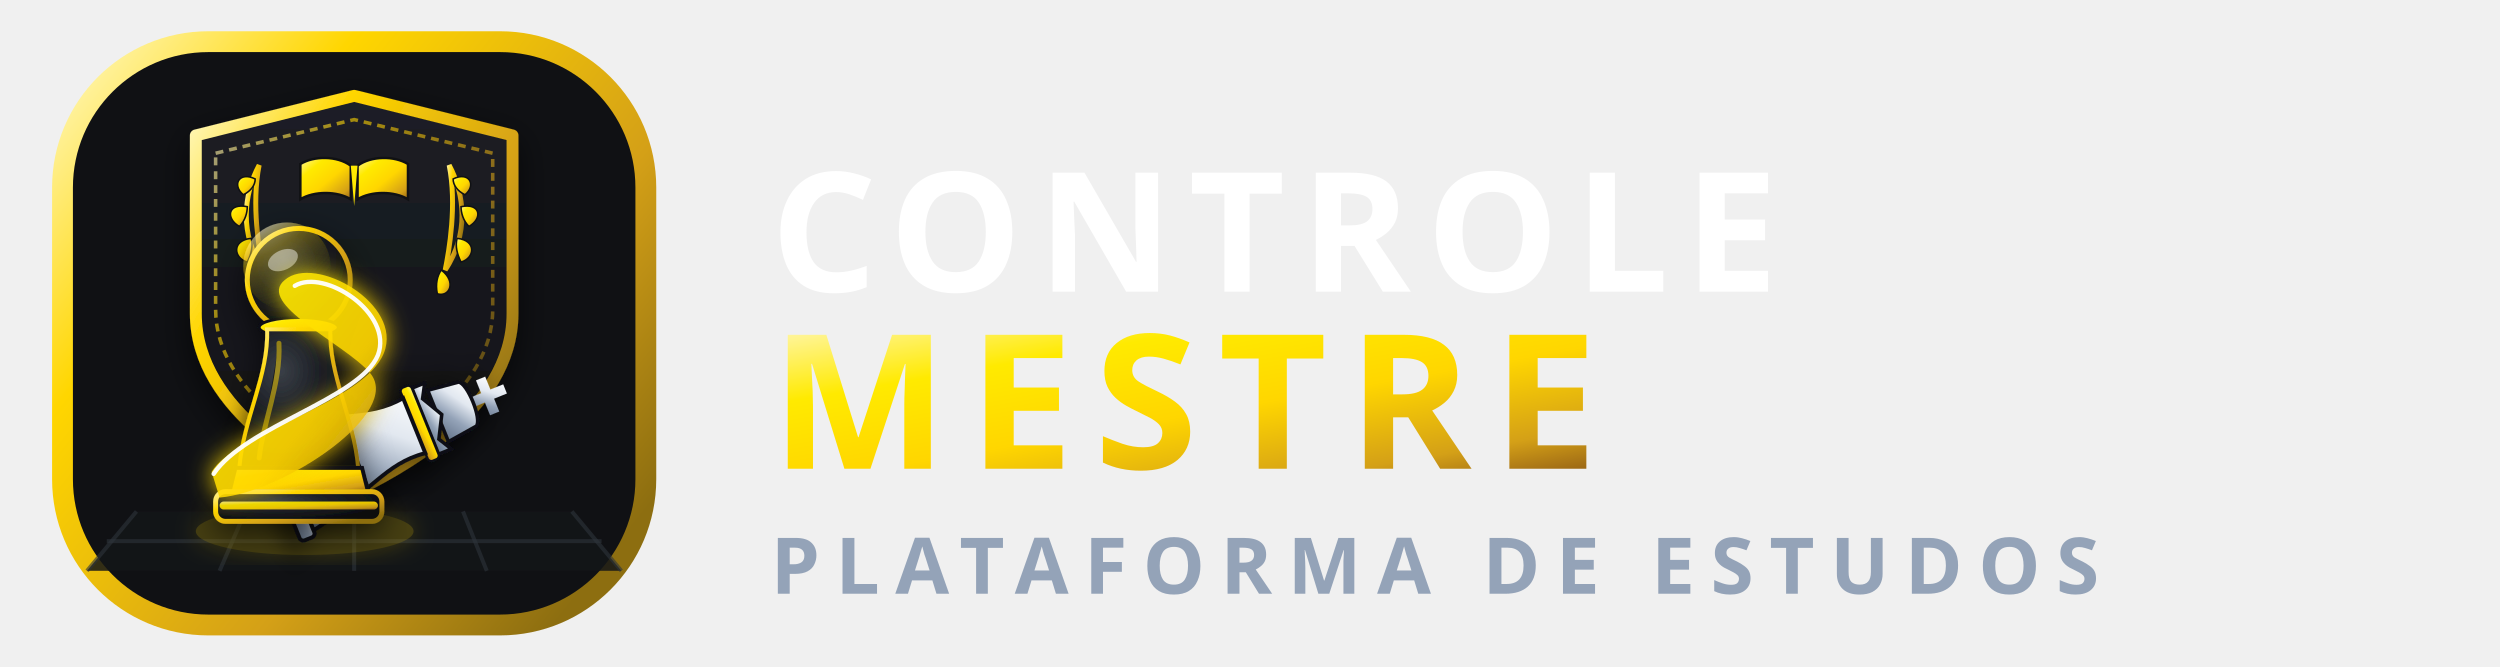
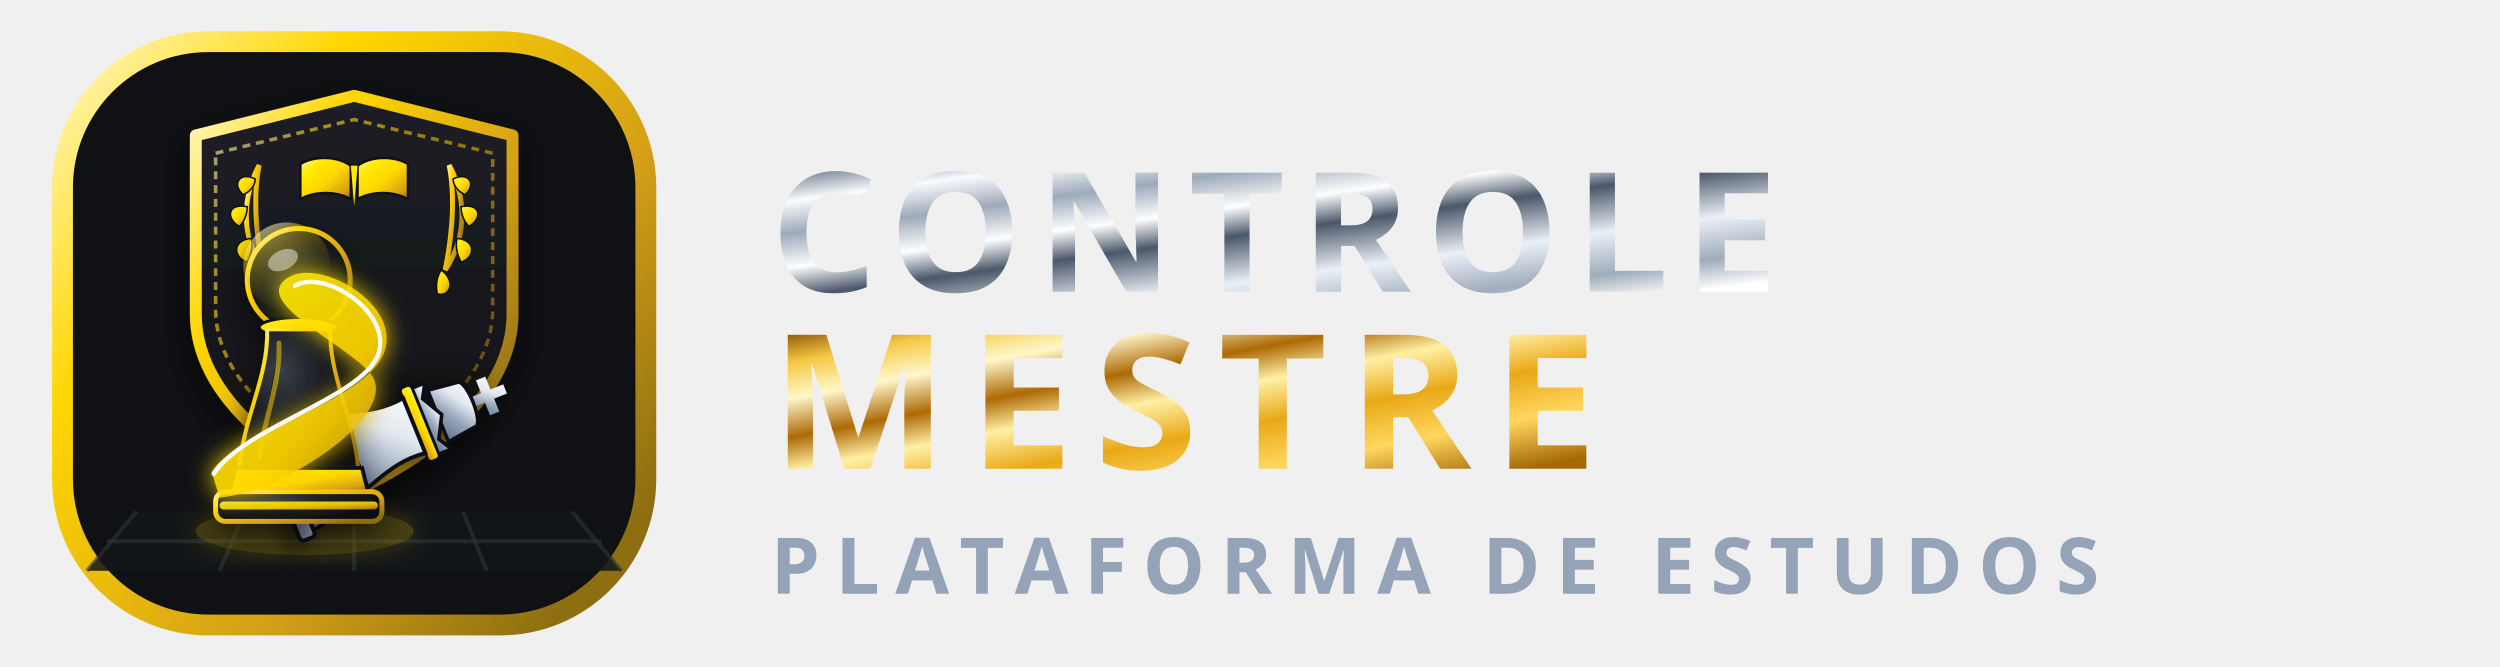
<svg xmlns="http://www.w3.org/2000/svg" viewBox="0 0 240 64" width="240" height="64" role="img" aria-label="Logo Sidebar CONTROLE MESTRE">
  <defs>
    <linearGradient id="gold-grad" x1="0%" y1="0%" x2="100%" y2="100%">
      <stop offset="0%" stop-color="#FFF59D" />
      <stop offset="25%" stop-color="#FFEA00" />
      <stop offset="55%" stop-color="#FFD600" />
      <stop offset="85%" stop-color="#D4A017" />
      <stop offset="100%" stop-color="#996515" />
    </linearGradient>
    <linearGradient id="gold-stroke" x1="0%" y1="0%" x2="100%" y2="80%">
      <stop offset="0%" stop-color="#FFF9C4" />
      <stop offset="30%" stop-color="#FFD600" />
      <stop offset="70%" stop-color="#D4A017" />
      <stop offset="100%" stop-color="#8D6E10" />
    </linearGradient>
    <linearGradient id="gold-ribbon" x1="0%" y1="0%" x2="100%" y2="100%">
      <stop offset="0%" stop-color="#FFFFFF" stop-opacity="0.95" />
      <stop offset="20%" stop-color="#FFEA00" />
      <stop offset="60%" stop-color="#FFD600" />
      <stop offset="100%" stop-color="#D4A017" stop-opacity="0.8" />
    </linearGradient>
    <linearGradient id="shield-bg" x1="0%" y1="0%" x2="0%" y2="100%">
      <stop offset="0%" stop-color="#1D2026" />
      <stop offset="100%" stop-color="#101114" />
    </linearGradient>
    <linearGradient id="silver-metal" x1="0%" y1="0%" x2="100%" y2="100%">
      <stop offset="0%" stop-color="#FFFFFF" />
      <stop offset="35%" stop-color="#E2E8F0" />
      <stop offset="65%" stop-color="#94A3B8" />
      <stop offset="100%" stop-color="#64748B" />
    </linearGradient>
    <linearGradient id="silver-subtle" x1="0%" y1="0%" x2="0%" y2="100%">
      <stop offset="0%" stop-color="#FFFFFF" />
      <stop offset="100%" stop-color="#CBD5E1" />
    </linearGradient>
    <radialGradient id="pawn-body" cx="35%" cy="30%" r="70%">
      <stop offset="0%" stop-color="#3A3F47" />
      <stop offset="45%" stop-color="#1D2026" />
      <stop offset="100%" stop-color="#0B0C0E" />
    </radialGradient>
    <linearGradient id="pawn-specular" x1="20%" y1="0%" x2="80%" y2="100%">
      <stop offset="0%" stop-color="#FFFFFF" stop-opacity="0.6" />
      <stop offset="30%" stop-color="#FFD600" stop-opacity="0.3" />
      <stop offset="100%" stop-color="#000000" stop-opacity="0" />
    </linearGradient>
    <filter id="gold-glow" x="-20%" y="-20%" width="140%" height="140%">
      <feGaussianBlur stdDeviation="6" result="blur" />
      <feComposite in="SourceGraphic" in2="blur" operator="over" />
    </filter>
    <filter id="subtle-shadow" x="-15%" y="-15%" width="130%" height="130%">
      <feDropShadow dx="0" dy="6" stdDeviation="8" flood-color="#000000" flood-opacity="0.6" />
    </filter>
+     <linearGradient id="cm-silver-word" x1="0" y1="0" x2="1" y2=".9">
+       <stop offset="0%" stop-color="#667487" />
+       <stop offset="13%" stop-color="#F9FCFF" />
+       <stop offset="26%" stop-color="#9DAAB9" />
+       <stop offset="40%" stop-color="#FDFEFF" />
+       <stop offset="52%" stop-color="#4B586A" />
+       <stop offset="71%" stop-color="#EAF0F7" />
+       <stop offset="88%" stop-color="#9FACBB" />
+       <stop offset="100%" stop-color="#FFFFFF" />
+     </linearGradient>
+     <linearGradient id="cm-gold-word" x1="0" y1="0" x2="1" y2=".9">
+       <stop offset="0%" stop-color="#8E570B" />
+       <stop offset="11%" stop-color="#F6C843" />
+       <stop offset="24%" stop-color="#FFF7CB" />
+       <stop offset="38%" stop-color="#AD6905" />
+       <stop offset="50%" stop-color="#FFF0A5" />
+       <stop offset="65%" stop-color="#E9A917" />
+       <stop offset="82%" stop-color="#FFD75F" />
+       <stop offset="100%" stop-color="#A66906" />
+     </linearGradient>
  </defs>
  <g transform="translate(6, 4)">
    <rect width="56" height="56" rx="14" fill="#101114" stroke="url(#gold-stroke)" stroke-width="2" />
    <g transform="translate(28,28) scale(0.19) translate(-140,-135)">
      <path d="M 30,225 L 250,225 L 275,255 L 5,255 Z" fill="#131518" opacity="0.85" />
      <path d="M 30,225 L 5,255" stroke="#2D333B" stroke-width="2" opacity="0.6" />
      <path d="M 85,225 L 72,255" stroke="#2D333B" stroke-width="2" opacity="0.6" />
      <path d="M 140,225 L 140,255" stroke="#2D333B" stroke-width="2" opacity="0.6" />
      <path d="M 195,225 L 207,255" stroke="#2D333B" stroke-width="2" opacity="0.6" />
      <path d="M 250,225 L 275,255" stroke="#2D333B" stroke-width="2" opacity="0.6" />
      <path d="M 15,240 L 265,240" stroke="#2D333B" stroke-width="2" opacity="0.6" />
      <ellipse cx="115" cy="235" rx="55" ry="12" fill="#FFD600" opacity="0.22" filter="url(#gold-glow)" />
      <path d="M 60,35 L 140,15 L 220,35 L 220,125 C 220,175 160,205 140,215 C 120,205 60,175 60,125 Z" fill="url(#shield-bg)" stroke="url(#gold-stroke)" stroke-width="6" stroke-linejoin="round" filter="url(#subtle-shadow)" />
      <path d="M 70,44 L 140,27 L 210,44 L 210,123 C 210,166 157,194 140,202 C 123,194 70,166 70,123 Z" fill="none" stroke="url(#gold-stroke)" stroke-width="1.8" stroke-dasharray="4,3" opacity="0.6" />
      <g transform="translate(140, 52) scale(0.85)">
        <path d="M -2,-2 C -10,-8 -24,-8 -32,-3 L -32,18 C -24,13 -10,13 -2,18 Z" fill="url(#gold-grad)" stroke="#101114" stroke-width="1.5" />
        <path d="M 2,-2 C 10,-8 24,-8 32,-3 L 32,18 C 24,13 10,13 2,18 Z" fill="url(#gold-grad)" stroke="#101114" stroke-width="1.5" />
        <polygon points="-2,-2 2,-2 0,22" fill="#FFEA00" />
      </g>
      <g transform="translate(140, 85)" fill="url(#gold-grad)" stroke="#101114" stroke-width="0.8">
        <path d="M -48,-35 C -56,-20 -58,0 -46,18 C -48,8 -52,-15 -48,-35 Z" fill="none" stroke="url(#gold-stroke)" stroke-width="2.5" />
        <path d="M -50,-28 C -58,-32 -62,-25 -56,-20 C -52,-22 -50,-25 -50,-28 Z" />
        <path d="M -54,-14 C -64,-16 -65,-8 -58,-4 C -55,-7 -54,-11 -54,-14 Z" />
        <path d="M -52,2 C -62,3 -61,12 -54,14 C -52,10 -51,6 -52,2 Z" />
        <path d="M -44,18 C -52,24 -48,32 -42,30 C -41,25 -42,21 -44,18 Z" />
        <path d="M 48,-35 C 56,-20 58,0 46,18 C 48,8 52,-15 48,-35 Z" fill="none" stroke="url(#gold-stroke)" stroke-width="2.5" />
        <path d="M 50,-28 C 58,-32 62,-25 56,-20 C 52,-22 50,-25 50,-28 Z" />
        <path d="M 54,-14 C 64,-16 65,-8 58,-4 C 55,-7 54,-11 54,-14 Z" />
        <path d="M 52,2 C 62,3 61,12 54,14 C 52,10 51,6 52,2 Z" />
        <path d="M 44,18 C 52,24 48,32 42,30 C 41,25 42,21 44,18 Z" />
      </g>
      <g transform="translate(162, 185) rotate(68)" filter="url(#subtle-shadow)">
        <path d="M 0,-56 L 0,-38 M -7,-49 L 7,-49" stroke="url(#silver-metal)" stroke-width="5" stroke-linecap="square" />
        <path d="M -12,-38 C -10,-42 10,-42 12,-38 L 14,-22 L -14,-22 Z" fill="url(#silver-metal)" stroke="#101114" stroke-width="1.8" />
        <path d="M -18,-22 L -18,-15 L 18,-15 L 18,-22 L 11,-18 L 0,-24 L -11,-18 Z" fill="url(#silver-metal)" stroke="#101114" stroke-width="1.8" />
        <rect x="-20" y="-15" width="40" height="6" rx="2" fill="url(#gold-grad)" stroke="#101114" stroke-width="1.2" />
        <path d="M -15,-9 C -12,12 -24,25 -25,48 L 25,48 C 24,25 12,12 15,-9 Z" fill="url(#silver-metal)" stroke="#101114" stroke-width="2" />
        <rect x="-22" y="24" width="44" height="5" rx="2" fill="url(#gold-grad)" stroke="#101114" stroke-width="1" />
        <path d="M -28,48 L 28,48 L 30,58 L -30,58 Z" fill="url(#silver-metal)" stroke="#101114" stroke-width="2" />
        <rect x="-33" y="58" width="66" height="8" rx="2" fill="url(#silver-metal)" stroke="#101114" stroke-width="2" />
      </g>
      <g transform="translate(112, 108)" filter="url(#subtle-shadow)">
        <circle cx="0" cy="0" r="26" fill="url(#pawn-body)" stroke="url(#gold-stroke)" stroke-width="2.5" />
        <circle cx="-6" cy="-7" r="22" fill="url(#pawn-specular)" />
        <ellipse cx="-8" cy="-10" rx="8" ry="5" fill="#FFFFFF" opacity="0.45" transform="rotate(-25 -8 -10)" />
        <ellipse cx="0" cy="24" rx="20" ry="5" fill="url(#gold-grad)" stroke="#101114" stroke-width="1.5" />
        <path d="M -16,25 C -15,48 -28,70 -30,95 L 30,95 C 28,70 15,48 16,25 Z" fill="url(#pawn-body)" stroke="url(#gold-stroke)" stroke-width="2" />
        <path d="M -10,32 C -9,52 -18,72 -20,90" stroke="#FFD600" stroke-width="2.5" stroke-linecap="round" opacity="0.5" />
        <path d="M -32,95 L 32,95 L 35,107 L -35,107 Z" fill="url(#gold-grad)" stroke="#101114" stroke-width="2" />
        <rect x="-42" y="107" width="84" height="15" rx="5" fill="url(#pawn-body)" stroke="url(#gold-stroke)" stroke-width="2.5" />
        <rect x="-40" y="112" width="80" height="4" rx="2" fill="url(#gold-grad)" opacity="0.9" />
      </g>
      <path d="M 68,205 C 80,185 145,170 155,145 C 165,120 120,95 105,108 C 90,120 135,140 148,155 C 165,175 105,215 72,218 Z" fill="url(#gold-ribbon)" filter="url(#gold-glow)" opacity="0.92" />
      <path d="M 69,206 C 85,182 143,168 152,146 C 160,125 125,102 110,111" fill="none" stroke="#FFFFFF" stroke-width="2.2" stroke-linecap="round" opacity="0.95" />
    </g>
  </g>
  <g transform="translate(74, 9)">
-     <text x="0" y="19" fill="#FFFFFF" font-family="'Manrope', 'Montserrat', sans-serif" font-size="16" font-weight="800" letter-spacing="1.5">CONTROLE</text>
-     <text x="0" y="36" fill="url(#gold-grad)" font-family="'Manrope', 'Montserrat', sans-serif" font-size="18" font-weight="900" letter-spacing="2">MESTRE</text>
+     <text x="0" y="19" fill="url(#cm-silver-word)" font-family="'Manrope', 'Montserrat', sans-serif" font-size="16" font-weight="800" letter-spacing="1.5">CONTROLE</text>
+     <text x="0" y="36" fill="url(#cm-gold-word)" font-family="'Manrope', 'Montserrat', sans-serif" font-size="18" font-weight="900" letter-spacing="2">MESTRE</text>
    <text x="0" y="48" fill="#94A3B8" font-family="'DM Sans', sans-serif" font-size="7.5" font-weight="700" letter-spacing="1.5">PLATAFORMA DE ESTUDOS</text>
  </g>
</svg>
